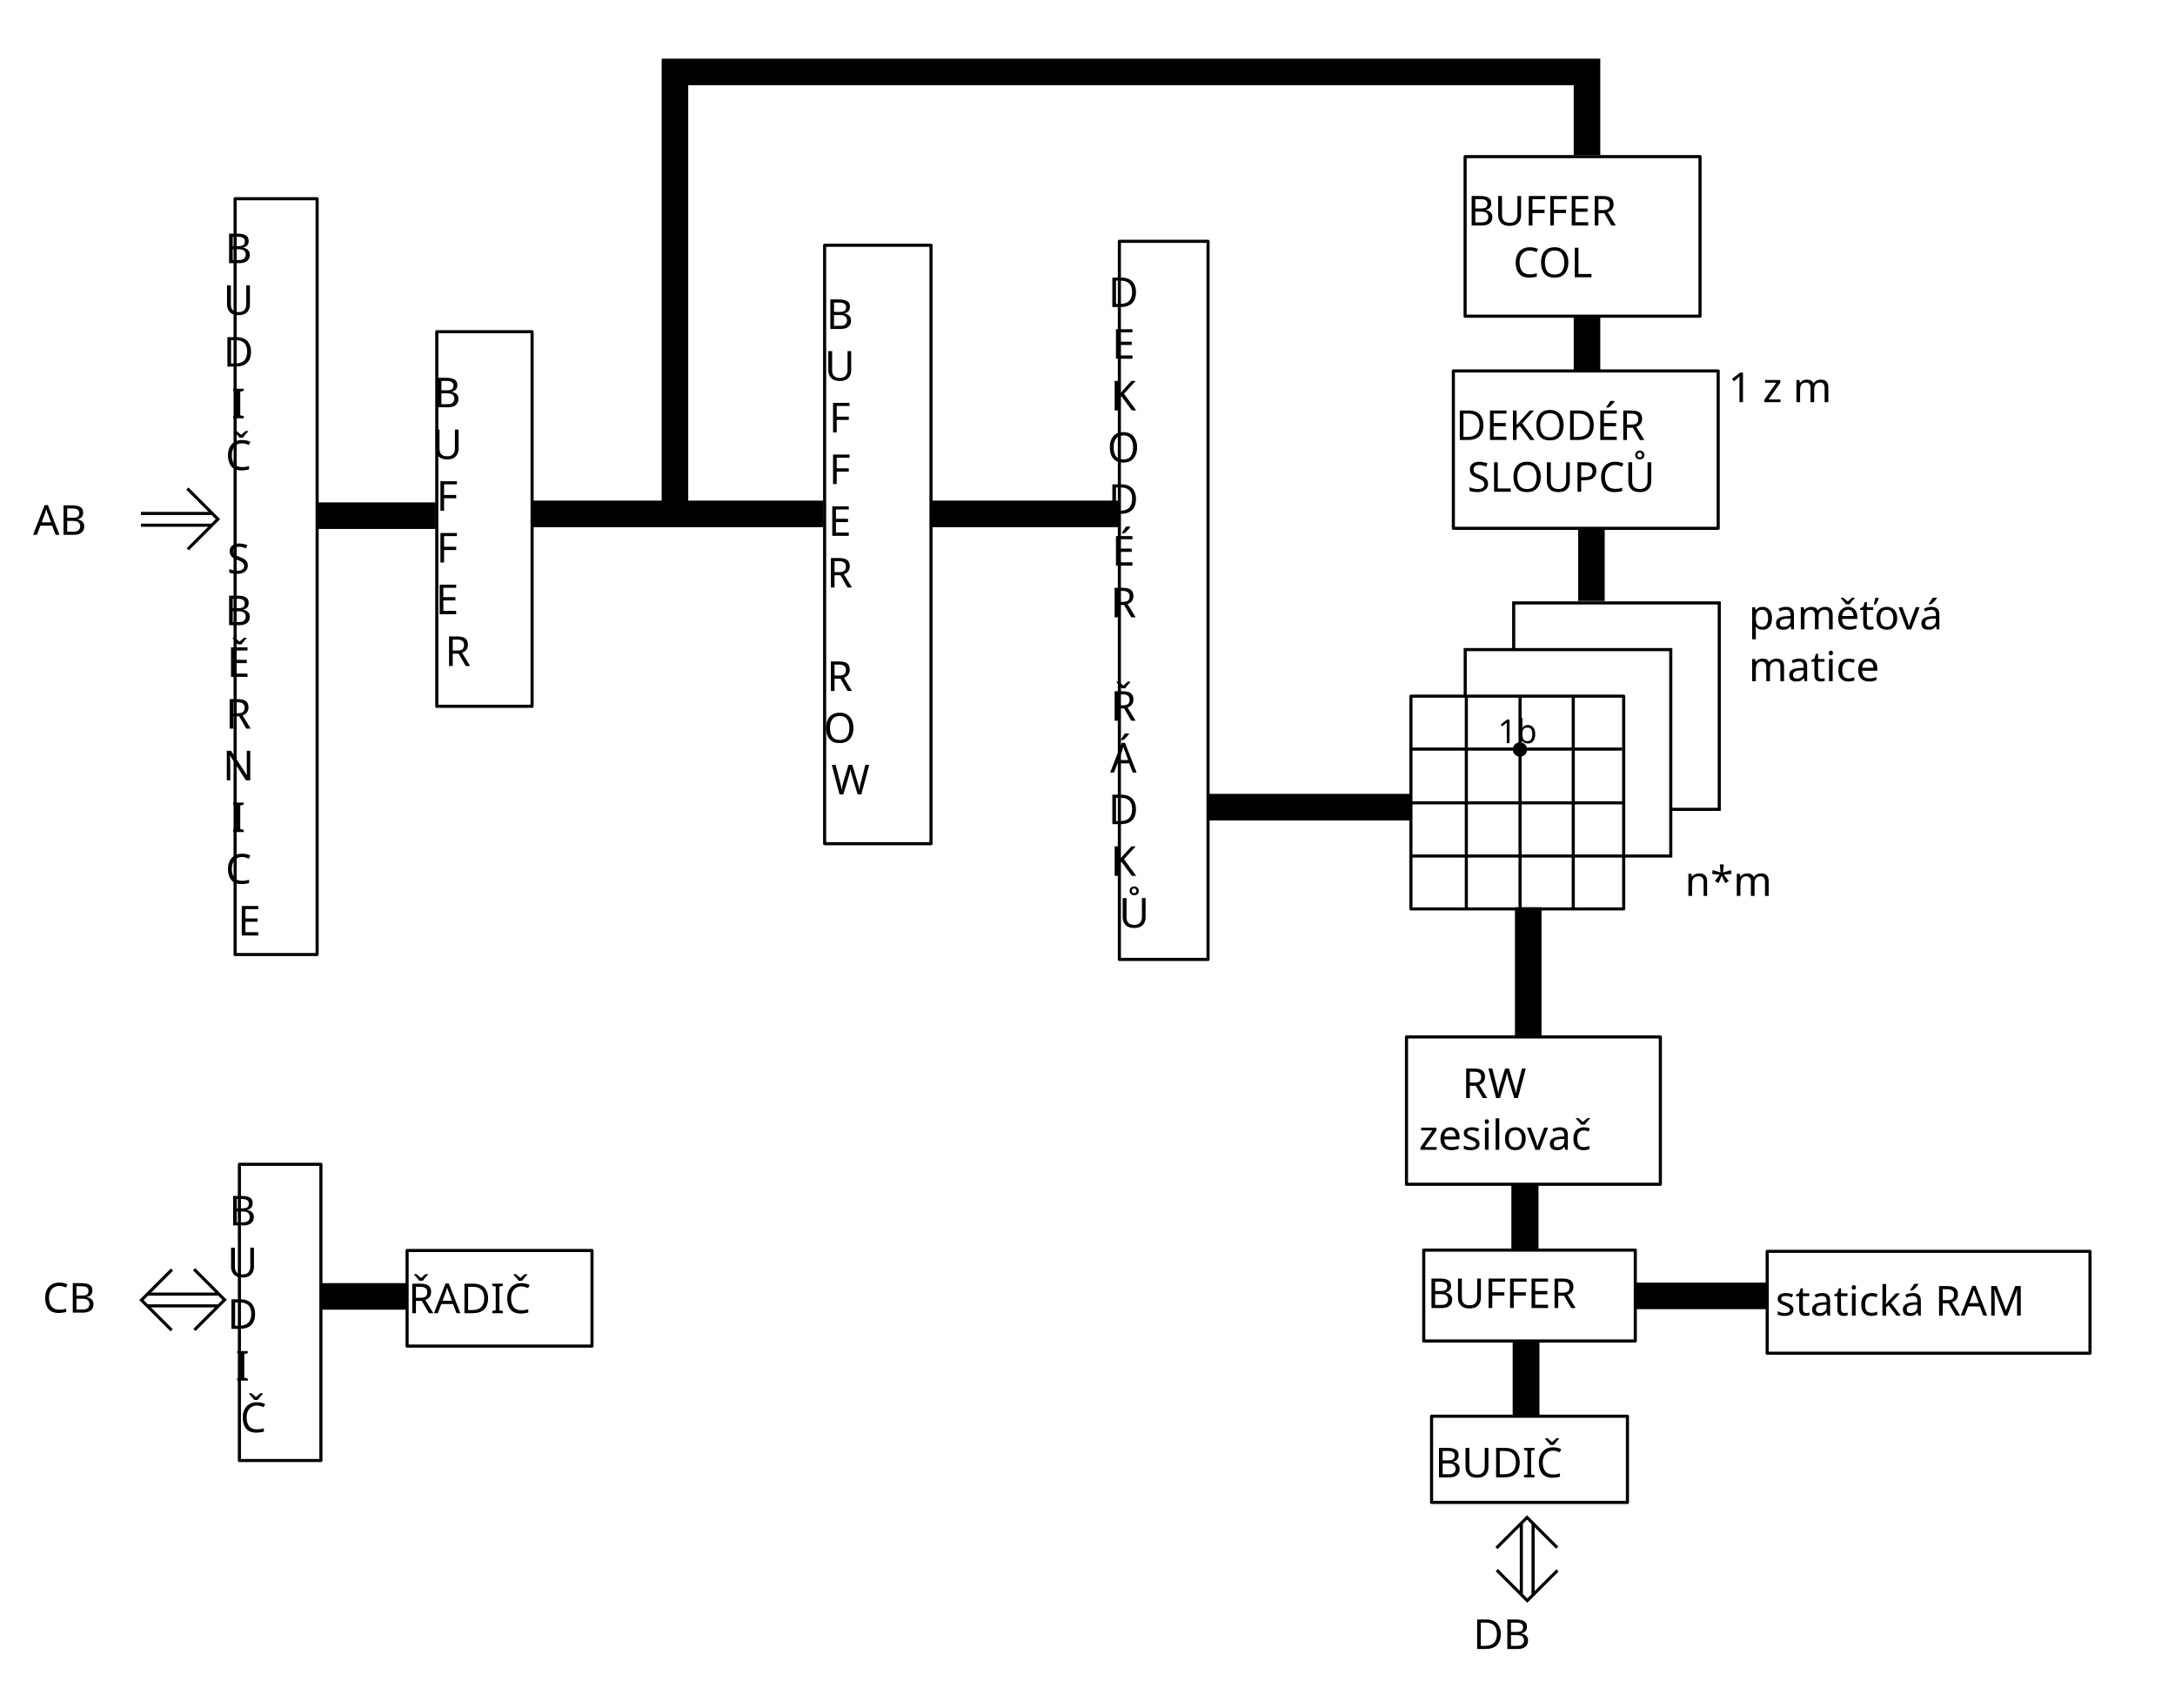
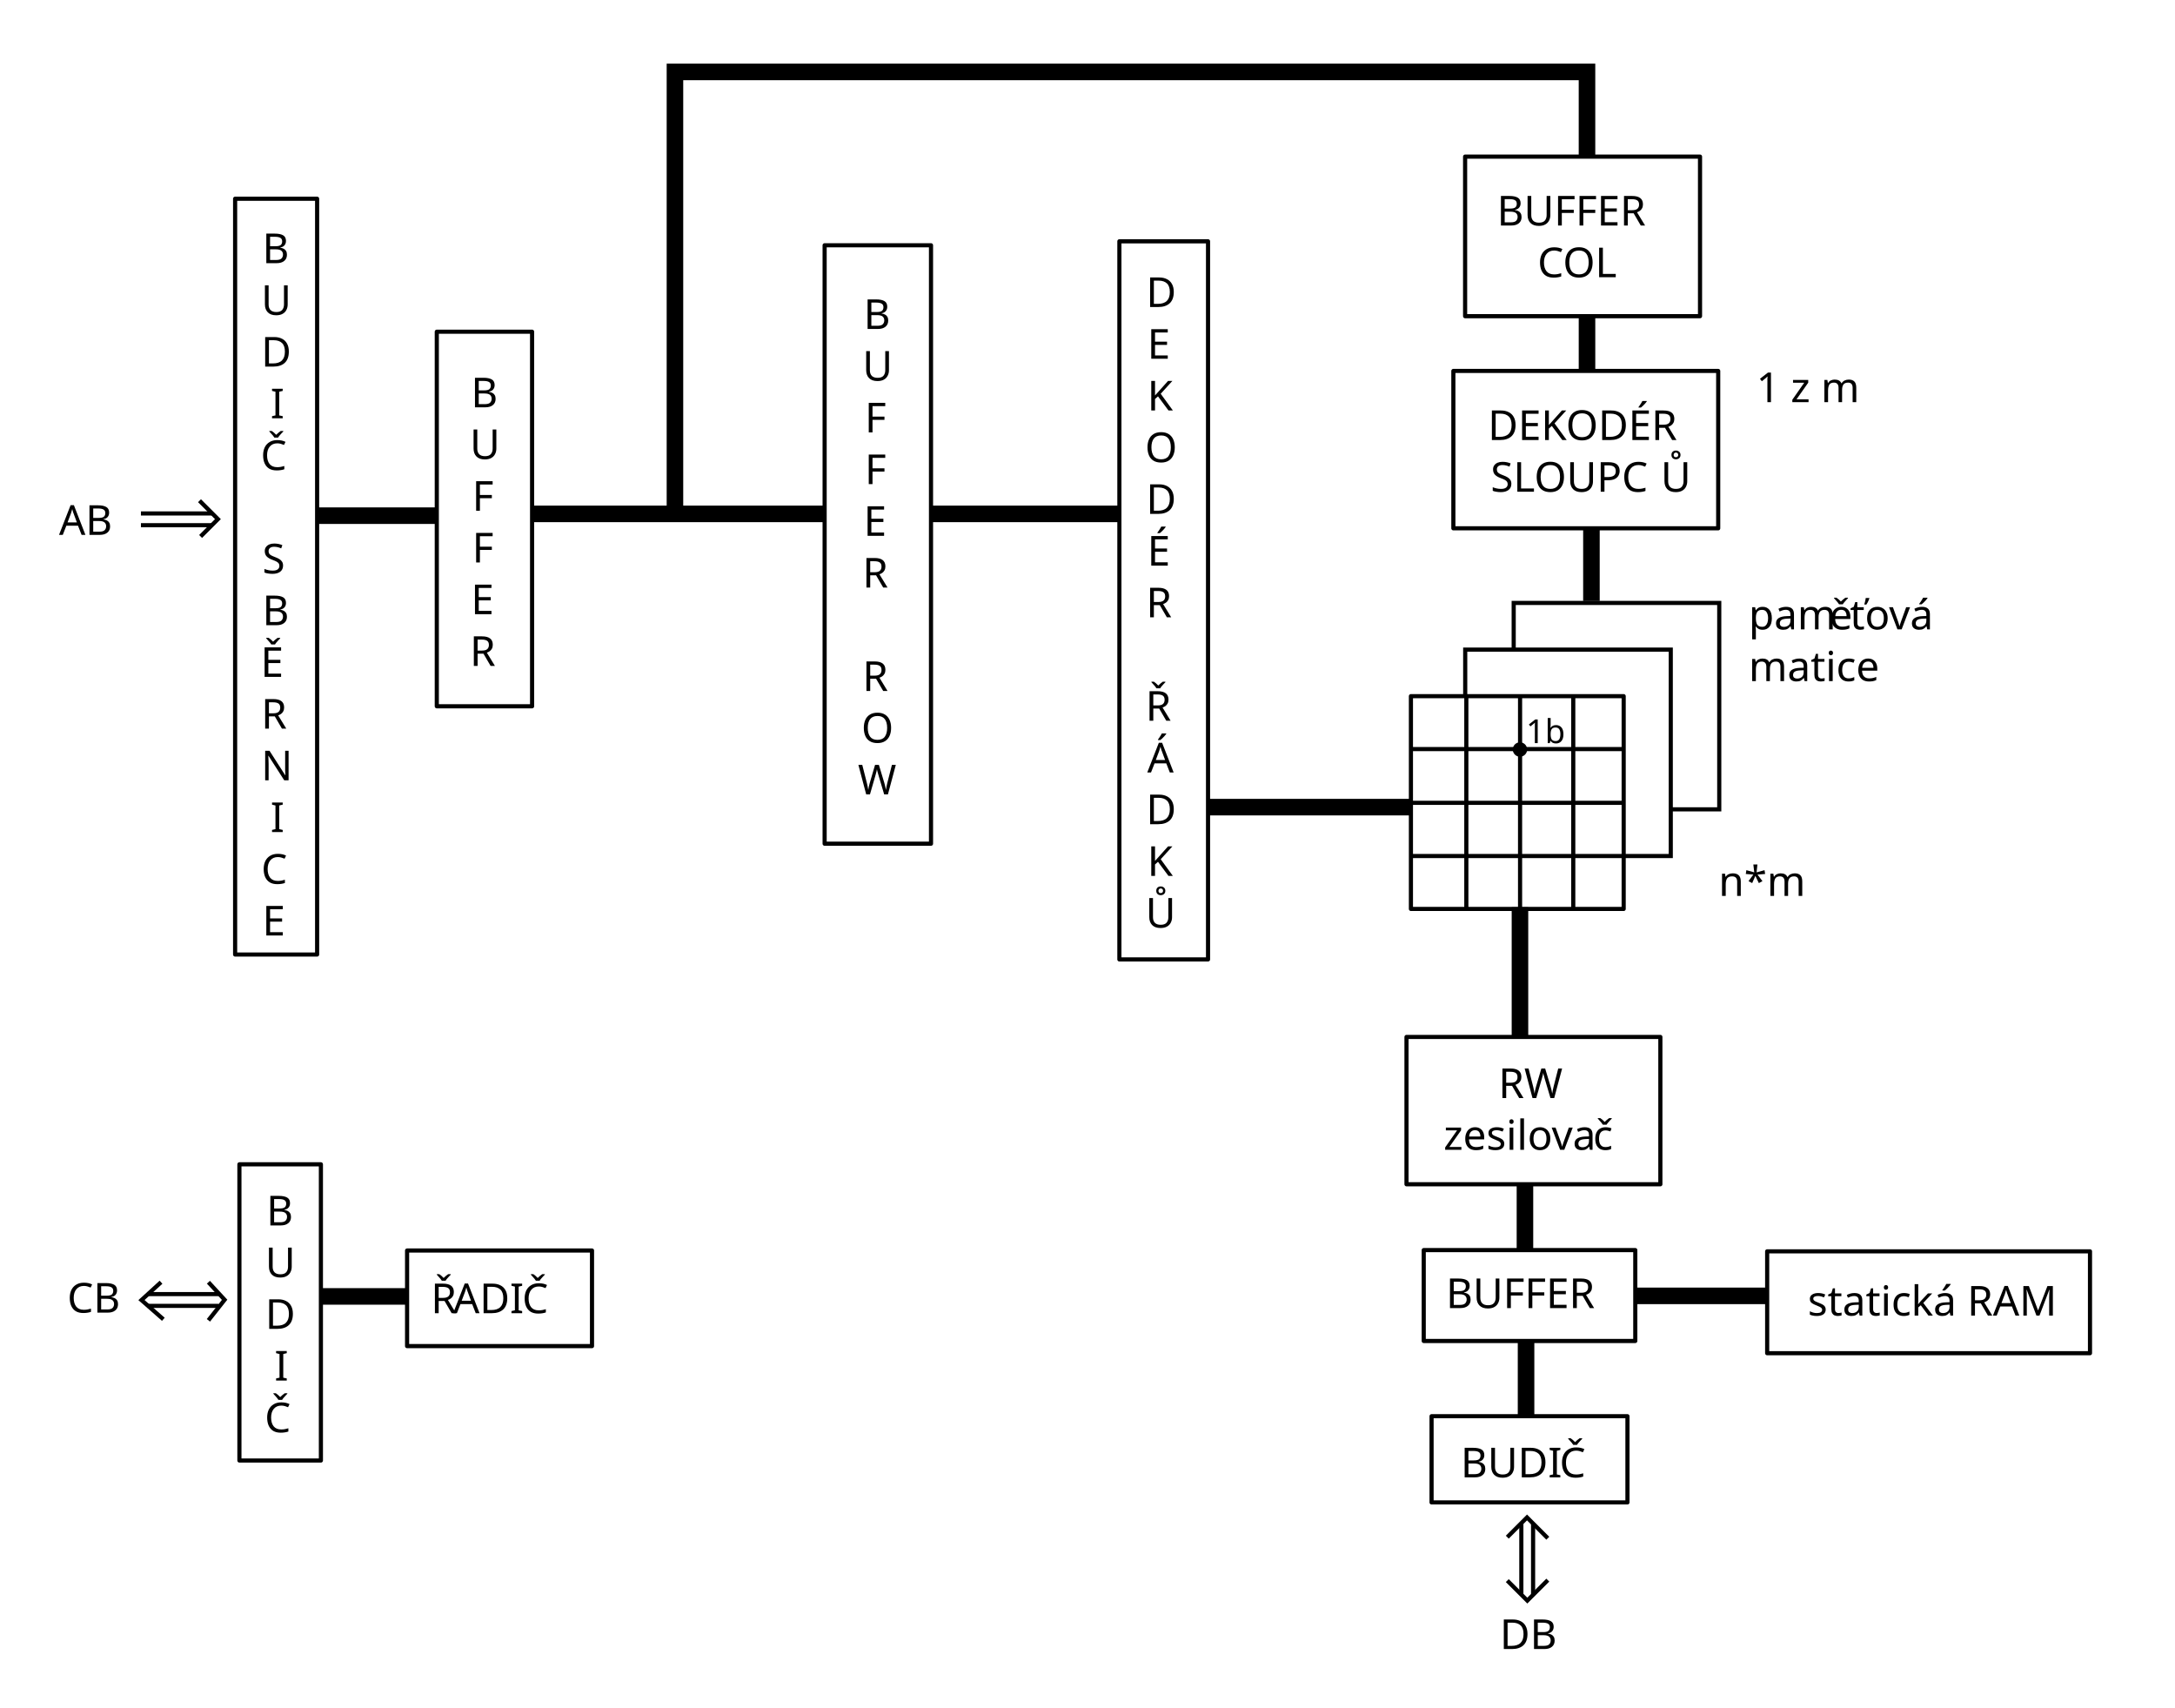
- <svg xmlns="http://www.w3.org/2000/svg" width="185.475mm" height="145.607mm" viewBox="0 0 185.475 145.607" version="1.1" id="svg5219">
-   <defs id="defs5213" />
+ <svg xmlns="http://www.w3.org/2000/svg" version="1.1" id="svg5219" x="0px" y="0px" width="525.756px" height="412.743px" viewBox="0 0 525.756 412.743" enable-background="new 0 0 525.756 412.743" xml:space="preserve">
  <g id="layer1" transform="translate(-5.65225,-4.889097)">
-     <text xml:space="preserve" style="font-style:normal;font-weight:normal;font-size:3.528px;line-height:1.25;font-family:sans-serif;letter-spacing:0px;word-spacing:0px;fill:#000000;fill-opacity:1;stroke:none;stroke-width:0.265" x="29.198" y="27.327" id="text5223">
-       <tspan id="tspan5221" x="29.198" y="27.327" style="text-align:center;text-anchor:middle;stroke-width:0.265">B</tspan>
-       <tspan x="29.198" y="31.737" style="text-align:center;text-anchor:middle;stroke-width:0.265" id="tspan5225">U</tspan>
-       <tspan x="29.198" y="36.147" style="text-align:center;text-anchor:middle;stroke-width:0.265" id="tspan5227">D</tspan>
-       <tspan x="29.198" y="40.557" style="text-align:center;text-anchor:middle;stroke-width:0.265" id="tspan5229">I</tspan>
-       <tspan x="29.198" y="44.966" style="text-align:center;text-anchor:middle;stroke-width:0.265" id="tspan5231">Č</tspan>
-       <tspan x="29.198" y="49.376" style="text-align:center;text-anchor:middle;stroke-width:0.265" id="tspan5233" />
-       <tspan x="29.198" y="53.786" style="text-align:center;text-anchor:middle;stroke-width:0.265" id="tspan5235">S</tspan>
-       <tspan x="29.198" y="58.195" style="text-align:center;text-anchor:middle;stroke-width:0.265" id="tspan5237">B</tspan>
-       <tspan x="29.198" y="62.605" style="text-align:center;text-anchor:middle;stroke-width:0.265" id="tspan5239">Ě</tspan>
-       <tspan x="29.198" y="67.015" style="text-align:center;text-anchor:middle;stroke-width:0.265" id="tspan5241">R</tspan>
-       <tspan x="29.198" y="71.425" style="text-align:center;text-anchor:middle;stroke-width:0.265" id="tspan5243">N</tspan>
-       <tspan x="29.198" y="75.834" style="text-align:center;text-anchor:middle;stroke-width:0.265" id="tspan5245">I</tspan>
-       <tspan x="29.198" y="80.244" style="text-align:center;text-anchor:middle;stroke-width:0.265" id="tspan5247">C</tspan>
-       <tspan x="29.198" y="84.654" style="text-align:center;text-anchor:middle;stroke-width:0.265" id="tspan5249">E</tspan>
+     <text transform="matrix(1 0 0 1 69.0607 68.4951)" font-family="'HelveticaCE-Regular'" font-size="10">B</text>
+     <text transform="matrix(1 0 0 1 68.7853 80.9951)" font-family="'HelveticaCE-Regular'" font-size="10">U</text>
+     <text transform="matrix(1 0 0 1 68.7853 93.4951)" font-family="'HelveticaCE-Regular'" font-size="10">D</text>
+     <text transform="matrix(1 0 0 1 71.006 105.9951)" font-family="'HelveticaCE-Regular'" font-size="10">I</text>
+     <text transform="matrix(1 0 0 1 68.6466 118.4951)" font-family="'MyriadPro-Regular'" font-size="10">Č</text>
+     <text transform="matrix(1 0 0 1 69.0607 143.4951)" font-family="'HelveticaCE-Regular'" font-size="10">S</text>
+     <text transform="matrix(1 0 0 1 69.0607 155.9951)" font-family="'HelveticaCE-Regular'" font-size="10">B</text>
+     <text transform="matrix(1 0 0 1 68.6466 168.4951)" font-family="'MyriadPro-Regular'" font-size="10">Ě</text>
+     <text transform="matrix(1 0 0 1 68.7853 180.9951)" font-family="'HelveticaCE-Regular'" font-size="10">R</text>
+     <text transform="matrix(1 0 0 1 68.7853 193.4951)" font-family="'HelveticaCE-Regular'" font-size="10">N</text>
+     <text transform="matrix(1 0 0 1 71.006 205.9951)" font-family="'HelveticaCE-Regular'" font-size="10">I</text>
+     <text transform="matrix(1 0 0 1 68.7853 218.4951)" font-family="'HelveticaCE-Regular'" font-size="10">C</text>
+     <text transform="matrix(1 0 0 1 69.0607 230.9951)" font-family="'HelveticaCE-Regular'" font-size="10">E</text>
+     <text transform="matrix(1 0 0 1 119.5002 103.3369)" font-family="'HelveticaCE-Regular'" font-size="10">B</text>
+     <text transform="matrix(1 0 0 1 119.2248 115.8369)" font-family="'HelveticaCE-Regular'" font-size="10">U</text>
+     <text transform="matrix(1 0 0 1 119.7814 128.3369)" font-family="'HelveticaCE-Regular'" font-size="10">F</text>
+     <text transform="matrix(1 0 0 1 119.7814 140.8369)" font-family="'HelveticaCE-Regular'" font-size="10">F</text>
+     <text transform="matrix(1 0 0 1 119.5002 153.3369)" font-family="'HelveticaCE-Regular'" font-size="10">E</text>
+     <text transform="matrix(1 0 0 1 119.2248 165.8369)" font-family="'HelveticaCE-Regular'" font-size="10">R</text>
+     <text transform="matrix(1 0 0 1 214.4064 84.3974)" font-family="'HelveticaCE-Regular'" font-size="10">B</text>
+     <text transform="matrix(1 0 0 1 214.1291 96.8974)" font-family="'HelveticaCE-Regular'" font-size="10">U</text>
+     <text transform="matrix(1 0 0 1 214.6857 109.3974)" font-family="'HelveticaCE-Regular'" font-size="10">F</text>
+     <text transform="matrix(1 0 0 1 214.6857 121.8974)" font-family="'HelveticaCE-Regular'" font-size="10">F</text>
+     <text transform="matrix(1 0 0 1 214.4064 134.3974)" font-family="'HelveticaCE-Regular'" font-size="10">E</text>
+     <text transform="matrix(1 0 0 1 214.1291 146.8974)" font-family="'HelveticaCE-Regular'" font-size="10">R</text>
+     <text transform="matrix(1 0 0 1 214.1291 171.8974)" font-family="'HelveticaCE-Regular'" font-size="10">R</text>
+     <text transform="matrix(1 0 0 1 213.8517 184.3974)" font-family="'HelveticaCE-Regular'" font-size="10">O</text>
+     <text transform="matrix(1 0 0 1 213.0216 196.8974)" font-family="'HelveticaCE-Regular'" font-size="10">W</text>
+     <text transform="matrix(1 0 0 1 282.6994 79.0947)" font-family="'HelveticaCE-Regular'" font-size="10">D</text>
+     <text transform="matrix(1 0 0 1 282.9767 91.5947)" font-family="'HelveticaCE-Regular'" font-size="10">E</text>
+     <text transform="matrix(1 0 0 1 282.9767 104.0947)" font-family="'HelveticaCE-Regular'" font-size="10">K</text>
+     <text transform="matrix(1 0 0 1 282.422 116.5947)" font-family="'HelveticaCE-Regular'" font-size="10">O</text>
+     <text transform="matrix(1 0 0 1 282.6994 129.0947)" font-family="'HelveticaCE-Regular'" font-size="10">D</text>
+     <text transform="matrix(1 0 0 1 282.9767 141.5947)" font-family="'HelveticaCE-Regular'" font-size="10">É</text>
+     <text transform="matrix(1 0 0 1 282.6994 154.0947)" font-family="'HelveticaCE-Regular'" font-size="10">R</text>
+     <text transform="matrix(1 0 0 1 282.5607 179.0947)" font-family="'MyriadPro-Regular'" font-size="10">Ř</text>
+     <text transform="matrix(1 0 0 1 282.9767 191.5947)" font-family="'HelveticaCE-Regular'" font-size="10">Á</text>
+     <text transform="matrix(1 0 0 1 282.6994 204.0947)" font-family="'HelveticaCE-Regular'" font-size="10">D</text>
+     <text transform="matrix(1 0 0 1 282.9767 216.5947)" font-family="'HelveticaCE-Regular'" font-size="10">K</text>
+     <text transform="matrix(1 0 0 1 282.5607 229.0947)" font-family="'MyriadPro-Regular'" font-size="10">Ů</text>
+     <text transform="matrix(1 0 0 1 367.5021 59.3954)" font-family="'HelveticaCE-Regular'" font-size="10">BUFFER</text>
+     <text transform="matrix(1 0 0 1 377.3068 71.8954)" font-family="'HelveticaCE-Regular'" font-size="10">COL</text>
+     <text transform="matrix(1 0 0 1 365.3146 111.2431)" font-family="'HelveticaCE-Regular'" font-size="10">DEKODÉR</text>
+     <text transform="matrix(1 0 0 1 365.9728 123.7431)" enable-background="new    ">
+       <tspan x="0" y="0" font-family="'HelveticaCE-Regular'" font-size="10">SLOUPC</tspan>
+       <tspan x="41.123" y="0" font-family="'MyriadPro-Regular'" font-size="10">Ů</tspan>
    </text>
-     <text xml:space="preserve" style="font-style:normal;font-weight:normal;font-size:3.528px;line-height:1.25;font-family:sans-serif;letter-spacing:0px;word-spacing:0px;fill:#000000;fill-opacity:1;stroke:none;stroke-width:0.265" x="46.992" y="39.619" id="text5253">
-       <tspan id="tspan5251" x="46.992" y="39.619" style="text-align:center;text-anchor:middle;stroke-width:0.265">B</tspan>
-       <tspan x="46.992" y="44.029" style="text-align:center;text-anchor:middle;stroke-width:0.265" id="tspan5255">U</tspan>
-       <tspan x="46.992" y="48.439" style="text-align:center;text-anchor:middle;stroke-width:0.265" id="tspan5257">F</tspan>
-       <tspan x="46.992" y="52.849" style="text-align:center;text-anchor:middle;stroke-width:0.265" id="tspan5261">F</tspan>
-       <tspan x="46.992" y="57.258" style="text-align:center;text-anchor:middle;stroke-width:0.265" id="tspan5265">E</tspan>
-       <tspan x="46.992" y="61.668" style="text-align:center;text-anchor:middle;stroke-width:0.265" id="tspan5267">R</tspan>
+     <text transform="matrix(1 0 0 1 367.8634 270.2919)" font-family="'HelveticaCE-Regular'" font-size="10">RW</text>
+     <text transform="matrix(1 0 0 1 354.5978 282.7919)" enable-background="new    ">
+       <tspan x="0" y="0" font-family="'HelveticaCE-Regular'" font-size="10">zesilova</tspan>
+       <tspan x="36.128" y="0" font-family="'MyriadPro-Regular'" font-size="10">č</tspan>
    </text>
-     <text xml:space="preserve" style="font-style:normal;font-weight:normal;font-size:3.528px;line-height:1.25;font-family:sans-serif;letter-spacing:0px;word-spacing:0px;fill:#000000;fill-opacity:1;stroke:none;stroke-width:0.265" x="80.472" y="32.938" id="text5271">
-       <tspan id="tspan5269" x="80.472" y="32.938" style="text-align:center;text-anchor:middle;stroke-width:0.265">B</tspan>
-       <tspan x="80.472" y="37.347" style="text-align:center;text-anchor:middle;stroke-width:0.265" id="tspan5273">U</tspan>
-       <tspan x="80.472" y="41.757" style="text-align:center;text-anchor:middle;stroke-width:0.265" id="tspan5275">F</tspan>
-       <tspan x="80.472" y="46.167" style="text-align:center;text-anchor:middle;stroke-width:0.265" id="tspan5277">F</tspan>
-       <tspan x="80.472" y="50.577" style="text-align:center;text-anchor:middle;stroke-width:0.265" id="tspan5279">E</tspan>
-       <tspan x="80.472" y="54.986" style="text-align:center;text-anchor:middle;stroke-width:0.265" id="tspan5281">R</tspan>
-       <tspan x="80.472" y="59.396" style="text-align:center;text-anchor:middle;stroke-width:0.265" id="tspan5283" />
-       <tspan x="80.472" y="63.806" style="text-align:center;text-anchor:middle;stroke-width:0.265" id="tspan5285">R</tspan>
-       <tspan x="80.472" y="68.215" style="text-align:center;text-anchor:middle;stroke-width:0.265" id="tspan5287">O</tspan>
-       <tspan x="80.472" y="72.625" style="text-align:center;text-anchor:middle;stroke-width:0.265" id="tspan5289">W</tspan>
+     <text transform="matrix(1 0 0 1 355.1857 321.0517)" font-family="'HelveticaCE-Regular'" font-size="10">BUFFER</text>
+     <text transform="matrix(1 0 0 1 358.7326 361.9619)" enable-background="new    ">
+       <tspan x="0" y="0" font-family="'HelveticaCE-Regular'" font-size="10">BUDI</tspan>
+       <tspan x="23.892" y="0" font-family="'MyriadPro-Regular'" font-size="10">Č</tspan>
    </text>
-     <text xml:space="preserve" style="font-style:normal;font-weight:normal;font-size:3.528px;line-height:1.25;font-family:sans-serif;letter-spacing:0px;word-spacing:0px;fill:#000000;fill-opacity:1;stroke:none;stroke-width:0.265" x="104.662" y="31.067" id="text5293">
-       <tspan x="104.662" y="31.067" style="text-align:center;text-anchor:middle;stroke-width:0.265" id="tspan5297">D</tspan>
-       <tspan x="104.662" y="35.477" style="text-align:center;text-anchor:middle;stroke-width:0.265" id="tspan5316">E</tspan>
-       <tspan x="104.662" y="39.886" style="text-align:center;text-anchor:middle;stroke-width:0.265" id="tspan5318">K</tspan>
-       <tspan x="104.662" y="44.296" style="text-align:center;text-anchor:middle;stroke-width:0.265" id="tspan5320">O</tspan>
-       <tspan x="104.662" y="48.706" style="text-align:center;text-anchor:middle;stroke-width:0.265" id="tspan5322">D</tspan>
-       <tspan x="104.662" y="53.115" style="text-align:center;text-anchor:middle;stroke-width:0.265" id="tspan5324">É</tspan>
-       <tspan x="104.662" y="57.525" style="text-align:center;text-anchor:middle;stroke-width:0.265" id="tspan5326">R</tspan>
-       <tspan x="104.662" y="61.935" style="text-align:center;text-anchor:middle;stroke-width:0.265" id="tspan5299" />
-       <tspan x="104.662" y="66.345" style="text-align:center;text-anchor:middle;stroke-width:0.265" id="tspan5301">Ř</tspan>
-       <tspan x="104.662" y="70.754" style="text-align:center;text-anchor:middle;stroke-width:0.265" id="tspan5303">Á</tspan>
-       <tspan x="104.662" y="75.164" style="text-align:center;text-anchor:middle;stroke-width:0.265" id="tspan5305">D</tspan>
-       <tspan x="104.662" y="79.574" style="text-align:center;text-anchor:middle;stroke-width:0.265" id="tspan5307">K</tspan>
-       <tspan x="104.662" y="83.983" style="text-align:center;text-anchor:middle;stroke-width:0.265" id="tspan5309">Ů</tspan>
+     <text transform="matrix(1 0 0 1 442.6291 322.8681)" font-family="'HelveticaCE-Regular'" font-size="10">statická RAM</text>
+     <text transform="matrix(1 0 0 1 19.922 134.163)" font-family="'HelveticaCE-Regular'" font-size="10">AB</text>
+     <text transform="matrix(1 0 0 1 21.9084 322.1513)" font-family="'HelveticaCE-Regular'" font-size="10">CB</text>
+     <text transform="matrix(1 0 0 1 70.0392 301.0751)" font-family="'HelveticaCE-Regular'" font-size="10">B</text>
+     <text transform="matrix(1 0 0 1 69.7619 313.5751)" font-family="'HelveticaCE-Regular'" font-size="10">U</text>
+     <text transform="matrix(1 0 0 1 69.7619 326.0751)" font-family="'HelveticaCE-Regular'" font-size="10">D</text>
+     <text transform="matrix(1 0 0 1 71.9845 338.5751)" font-family="'HelveticaCE-Regular'" font-size="10">I</text>
+     <text transform="matrix(1 0 0 1 69.6232 351.0751)" font-family="'MyriadPro-Regular'" font-size="10">Č</text>
+     <text transform="matrix(1 0 0 1 109.8146 322.288)" enable-background="new    ">
+       <tspan x="0" y="0" font-family="'MyriadPro-Regular'" font-size="10">Ř</tspan>
+       <tspan x="5.38" y="0" font-family="'HelveticaCE-Regular'" font-size="10">ADI</tspan>
+       <tspan x="22.05" y="0" font-family="'MyriadPro-Regular'" font-size="10">Č</tspan>
    </text>
-     <text xml:space="preserve" style="font-style:normal;font-weight:normal;font-size:3.528px;line-height:1.25;font-family:sans-serif;letter-spacing:0px;word-spacing:0px;fill:#000000;fill-opacity:1;stroke:none;stroke-width:0.265" x="140.36" y="24.118" id="text5330">
-       <tspan id="tspan5328" x="140.36" y="24.118" style="text-align:center;text-anchor:middle;stroke-width:0.265">BUFFER</tspan>
-       <tspan x="140.36" y="28.528" style="text-align:center;text-anchor:middle;stroke-width:0.265" id="tspan5332">COL</tspan>
-     </text>
-     <text xml:space="preserve" style="font-style:normal;font-weight:normal;font-size:3.528px;line-height:1.25;font-family:sans-serif;text-align:center;letter-spacing:0px;word-spacing:0px;text-anchor:middle;fill:#000000;fill-opacity:1;stroke:none;stroke-width:0.265" x="141.072" y="42.408" id="text5336">
-       <tspan id="tspan5334" x="141.072" y="42.408" style="stroke-width:0.265">DEKODÉR</tspan>
-       <tspan x="141.072" y="46.818" style="stroke-width:0.265" id="tspan5338">SLOUPCŮ</tspan>
-     </text>
-     <text xml:space="preserve" style="font-style:normal;font-weight:normal;font-size:3.528px;line-height:1.25;font-family:sans-serif;text-align:center;letter-spacing:0px;word-spacing:0px;text-anchor:middle;fill:#000000;fill-opacity:1;stroke:none;stroke-width:0.265" x="136.283" y="98.517" id="text5342">
-       <tspan id="tspan5340" x="136.283" y="98.517" style="stroke-width:0.265">RW</tspan>
-       <tspan x="136.283" y="102.927" style="stroke-width:0.265" id="tspan5344">zesilovač</tspan>
-     </text>
-     <text xml:space="preserve" style="font-style:normal;font-weight:normal;font-size:3.528px;line-height:1.25;font-family:sans-serif;text-align:center;letter-spacing:0px;word-spacing:0px;text-anchor:middle;fill:#000000;fill-opacity:1;stroke:none;stroke-width:0.265" x="136.016" y="116.424" id="text5348">
-       <tspan id="tspan5346" x="136.016" y="116.424" style="stroke-width:0.265">BUFFER</tspan>
-     </text>
-     <text xml:space="preserve" style="font-style:normal;font-weight:normal;font-size:3.528px;line-height:1.25;font-family:sans-serif;text-align:center;letter-spacing:0px;word-spacing:0px;text-anchor:middle;fill:#000000;fill-opacity:1;stroke:none;stroke-width:0.265" x="135.748" y="130.857" id="text5352">
-       <tspan id="tspan5350" x="135.748" y="130.857" style="stroke-width:0.265">BUDIČ</tspan>
-     </text>
-     <text xml:space="preserve" style="font-style:normal;font-weight:normal;font-size:3.528px;line-height:1.25;font-family:sans-serif;text-align:center;letter-spacing:0px;word-spacing:0px;text-anchor:middle;fill:#000000;fill-opacity:1;stroke:none;stroke-width:0.265" x="169.98" y="117.065" id="text5356">
-       <tspan id="tspan5354" x="169.98" y="117.065" style="stroke-width:0.265">statická RAM</tspan>
-     </text>
-     <text xml:space="preserve" style="font-style:normal;font-weight:normal;font-size:3.528px;line-height:1.25;font-family:sans-serif;text-align:center;letter-spacing:0px;word-spacing:0px;text-anchor:middle;fill:#000000;fill-opacity:1;stroke:none;stroke-width:0.265" x="13.04" y="50.494" id="text5360">
-       <tspan id="tspan5358" x="13.04" y="50.494" style="stroke-width:0.265">AB</tspan>
-     </text>
-     <text xml:space="preserve" style="font-style:normal;font-weight:normal;font-size:3.528px;line-height:1.25;font-family:sans-serif;text-align:center;letter-spacing:0px;word-spacing:0px;text-anchor:middle;fill:#000000;fill-opacity:1;stroke:none;stroke-width:0.265" x="13.837" y="116.812" id="text5364">
-       <tspan id="tspan5362" x="13.837" y="116.812" style="stroke-width:0.265">CB</tspan>
-     </text>
-     <text xml:space="preserve" style="font-style:normal;font-weight:normal;font-size:3.528px;line-height:1.25;font-family:sans-serif;text-align:center;letter-spacing:0px;word-spacing:0px;text-anchor:middle;fill:#000000;fill-opacity:1;stroke:none;stroke-width:0.265" x="29.543" y="109.377" id="text5368">
-       <tspan id="tspan5366" x="29.543" y="109.377" style="stroke-width:0.265">B</tspan>
-       <tspan x="29.543" y="113.786" style="stroke-width:0.265" id="tspan5370">U</tspan>
-       <tspan x="29.543" y="118.196" style="stroke-width:0.265" id="tspan5372">D</tspan>
-       <tspan x="29.543" y="122.606" style="stroke-width:0.265" id="tspan5374">I</tspan>
-       <tspan x="29.543" y="127.016" style="stroke-width:0.265" id="tspan5376">Č</tspan>
-     </text>
-     <text xml:space="preserve" style="font-style:normal;font-weight:normal;font-size:3.528px;line-height:1.25;font-family:sans-serif;text-align:center;letter-spacing:0px;word-spacing:0px;text-anchor:middle;fill:#000000;fill-opacity:1;stroke:none;stroke-width:0.265" x="47.984" y="116.86" id="text5380">
-       <tspan id="tspan5378" x="47.984" y="116.86" style="stroke-width:0.265">ŘADIČ</tspan>
-     </text>
-     <text xml:space="preserve" style="font-style:normal;font-weight:normal;font-size:3.528px;line-height:1.25;font-family:sans-serif;text-align:center;letter-spacing:0px;word-spacing:0px;text-anchor:middle;fill:#000000;fill-opacity:1;stroke:none;stroke-width:0.265" x="136.001" y="145.496" id="text5384">
-       <tspan id="tspan5382" x="136.001" y="145.496" style="stroke-width:0.265">DB</tspan>
-     </text>
-     <rect style="fill:none;fill-opacity:1;stroke:#000000;stroke-width:0.265;stroke-linejoin:round;stroke-miterlimit:4;stroke-dasharray:none;stroke-dashoffset:0;stroke-opacity:1" id="rect5386" width="6.993" height="64.445" x="25.702" y="21.833" />
-     <rect style="fill:none;fill-opacity:1;stroke:#000000;stroke-width:0.265;stroke-linejoin:round;stroke-miterlimit:4;stroke-dasharray:none;stroke-dashoffset:0;stroke-opacity:1" id="rect5388" width="8.126" height="31.939" x="42.9" y="33.173" />
-     <rect style="fill:none;fill-opacity:1;stroke:#000000;stroke-width:0.265;stroke-linejoin:round;stroke-miterlimit:4;stroke-dasharray:none;stroke-dashoffset:0;stroke-opacity:1" id="rect5392" width="9.071" height="51.027" x="75.973" y="25.802" />
-     <rect style="fill:none;fill-opacity:1;stroke:#000000;stroke-width:0.265;stroke-linejoin:round;stroke-miterlimit:4;stroke-dasharray:none;stroke-dashoffset:0;stroke-opacity:1" id="rect5396" width="7.56" height="61.232" x="101.109" y="25.464" />
-     <rect style="fill:none;fill-opacity:1;stroke:#000000;stroke-width:0.265;stroke-linejoin:round;stroke-miterlimit:4;stroke-dasharray:none;stroke-dashoffset:0;stroke-opacity:1" id="rect5398" width="20.033" height="13.607" x="130.591" y="18.243" />
-     <rect style="fill:none;fill-opacity:1;stroke:#000000;stroke-width:0.265;stroke-linejoin:round;stroke-miterlimit:4;stroke-dasharray:none;stroke-dashoffset:0;stroke-opacity:1" id="rect5402" width="22.584" height="13.418" x="129.589" y="36.518" />
-     <rect style="fill:none;fill-opacity:1;stroke:#000000;stroke-width:0.265;stroke-linejoin:round;stroke-miterlimit:4;stroke-dasharray:none;stroke-dashoffset:0;stroke-opacity:1" id="rect5410" width="21.649" height="12.562" x="125.592" y="93.305" />
-     <rect style="fill:none;fill-opacity:1;stroke:#000000;stroke-width:0.265;stroke-linejoin:round;stroke-miterlimit:4;stroke-dasharray:none;stroke-dashoffset:0;stroke-opacity:1" id="rect5412" width="18.041" height="7.751" x="127.062" y="111.48" />
-     <rect style="fill:none;fill-opacity:1;stroke:#000000;stroke-width:0.265;stroke-linejoin:round;stroke-miterlimit:4;stroke-dasharray:none;stroke-dashoffset:0;stroke-opacity:1" id="rect5414" width="16.704" height="7.35" x="127.73" y="125.645" />
-     <rect style="fill:none;fill-opacity:1;stroke:#000000;stroke-width:0.265;stroke-linejoin:round;stroke-miterlimit:4;stroke-dasharray:none;stroke-dashoffset:0;stroke-opacity:1" id="rect5416" width="27.529" height="8.686" x="156.35" y="111.586" />
-     <rect style="fill:none;fill-opacity:1;stroke:#000000;stroke-width:0.265;stroke-linejoin:round;stroke-miterlimit:4;stroke-dasharray:none;stroke-dashoffset:0;stroke-opacity:1" id="rect5418" width="6.949" height="25.257" x="26.068" y="104.165" />
-     <rect style="fill:none;fill-opacity:1;stroke:#000000;stroke-width:0.265;stroke-linejoin:round;stroke-miterlimit:4;stroke-dasharray:none;stroke-dashoffset:0;stroke-opacity:1" id="rect5420" width="15.769" height="8.152" x="40.367" y="111.515" />
-     <path style="fill:none;stroke:#000000;stroke-width:2.265;stroke-linecap:butt;stroke-linejoin:miter;stroke-miterlimit:4;stroke-dasharray:none;stroke-opacity:1" d="M 32.789,48.859 H 42.806" id="path5422" />
-     <path style="fill:none;stroke:#000000;stroke-width:2.265;stroke-linecap:butt;stroke-linejoin:miter;stroke-miterlimit:4;stroke-dasharray:none;stroke-opacity:1" d="M 51.048,48.707 H 75.838" id="path5424" />
-     <path style="fill:none;stroke:#000000;stroke-width:2.265;stroke-linecap:butt;stroke-linejoin:miter;stroke-miterlimit:4;stroke-dasharray:none;stroke-opacity:1" d="M 85.059,48.707 H 101.028" id="path5426" />
-     <path style="fill:none;stroke:#000000;stroke-width:2.265;stroke-linecap:butt;stroke-linejoin:miter;stroke-miterlimit:4;stroke-dasharray:none;stroke-opacity:1" d="M 63.209,47.771 V 11.022 h 77.775 v 7.083" id="path5428" />
-     <path style="fill:none;stroke:#000000;stroke-width:2.265;stroke-linecap:butt;stroke-linejoin:miter;stroke-miterlimit:4;stroke-dasharray:none;stroke-opacity:1" d="M 140.985,31.85 V 36.48" id="path5430" />
-     <path style="fill:none;stroke:#000000;stroke-width:2.265;stroke-linecap:butt;stroke-linejoin:miter;stroke-miterlimit:4;stroke-dasharray:none;stroke-opacity:1" d="m 145.2,115.383 h 11.15" id="path5432" />
-     <path style="fill:none;stroke:#000000;stroke-width:2.314;stroke-linecap:butt;stroke-linejoin:miter;stroke-miterlimit:4;stroke-dasharray:none;stroke-opacity:1" d="m 135.693,105.839 v 5.62" id="path5434" />
-     <path style="fill:none;stroke:#000000;stroke-width:2.283;stroke-linecap:butt;stroke-linejoin:miter;stroke-miterlimit:4;stroke-dasharray:none;stroke-opacity:1" d="m 135.788,119.162 v 6.431" id="path5436" />
+     <text transform="matrix(1 0 0 1 368.1974 403.4599)" font-family="'HelveticaCE-Regular'" font-size="10">DB</text>
+     <rect id="rect5386" x="62.487" y="52.92" fill="none" stroke="#000000" stroke-linejoin="round" width="19.821" height="182.679" />
+     <rect id="rect5388" x="111.237" y="85.063" fill="none" stroke="#000000" stroke-linejoin="round" width="23.035" height="90.536" />
+     <rect id="rect5392" x="204.987" y="64.17" fill="none" stroke="#000000" stroke-linejoin="round" width="25.714" height="144.643" />
+     <rect id="rect5396" x="276.237" y="63.213" fill="none" stroke="#000000" stroke-linejoin="round" width="21.429" height="173.571" />
+     <rect id="rect5398" x="359.809" y="42.742" fill="none" stroke="#000000" stroke-linejoin="round" width="56.785" height="38.571" />
+     <rect id="rect5402" x="356.969" y="94.545" fill="none" stroke="#000000" stroke-linejoin="round" width="64.019" height="38.036" />
+     <rect id="rect5410" x="345.639" y="255.518" fill="none" stroke="#000000" stroke-linejoin="round" width="61.367" height="35.608" />
+     <rect id="rect5412" x="349.806" y="307.035" fill="none" stroke="#000000" stroke-linejoin="round" width="51.139" height="21.971" />
+     <rect id="rect5414" x="351.7" y="347.188" fill="none" stroke="#000000" stroke-linejoin="round" width="47.351" height="20.834" />
+     <rect id="rect5416" x="432.825" y="307.336" fill="none" stroke="#000000" stroke-linejoin="round" width="78.034" height="24.622" />
+     <rect id="rect5418" x="63.525" y="286.302" fill="none" stroke="#000000" stroke-linejoin="round" width="19.698" height="71.594" />
+     <rect id="rect5420" x="104.057" y="307.136" fill="none" stroke="#000000" stroke-linejoin="round" width="44.699" height="23.107" />
+     <path id="path5422" fill="none" stroke="#000000" stroke-width="4" d="M82.576,129.527h28.394" />
+     <path id="path5424" fill="none" stroke="#000000" stroke-width="4" d="M134.334,129.096h70.27" />
+     <path id="path5426" fill="none" stroke="#000000" stroke-width="4" d="M230.741,129.096h45.267" />
+     <path id="path5428" fill="none" stroke="#000000" stroke-width="4" d="M168.806,128.337V22.272   h220.466v20.077" />
+     <path id="path5430" fill="none" stroke="#000000" stroke-width="4" d="M389.273,81.313v13.125" />
+     <path id="path5432" fill="none" stroke="#000000" stroke-width="4" d="M401.219,318.099h31.607" />
+     <path id="path5434" fill="none" stroke="#000000" stroke-width="4" d="M374.273,291.045v15.931" />
+     <path id="path5436" fill="none" stroke="#000000" stroke-width="4" d="M374.54,328.813v18.23" />
    <g id="g5599" transform="translate(-5.282136,5.562283)">
-       <rect y="58.686" x="131.252" height="18.143" width="18.143" id="rect5438" style="fill:none;fill-opacity:1;stroke:#000000;stroke-width:0.265;stroke-linejoin:round;stroke-miterlimit:4;stroke-dasharray:none;stroke-dashoffset:0;stroke-opacity:1" />
-       <path id="path5440" d="M 135.977,58.78 V 76.782" style="fill:none;stroke:#000000;stroke-width:0.265px;stroke-linecap:butt;stroke-linejoin:miter;stroke-opacity:1" />
-       <path id="path5442" d="M 145.096,58.733 V 76.734" style="fill:none;stroke:#000000;stroke-width:0.265px;stroke-linecap:butt;stroke-linejoin:miter;stroke-opacity:1" />
-       <path id="path5444" d="M 140.56,58.639 V 76.734" style="fill:none;stroke:#000000;stroke-width:0.265px;stroke-linecap:butt;stroke-linejoin:miter;stroke-opacity:1" />
-       <path id="path5440-7" d="M 149.253,63.198 H 131.252" style="fill:none;stroke:#000000;stroke-width:0.265px;stroke-linecap:butt;stroke-linejoin:miter;stroke-opacity:1" />
-       <path id="path5442-5" d="M 149.301,72.317 H 131.299" style="fill:none;stroke:#000000;stroke-width:0.265px;stroke-linecap:butt;stroke-linejoin:miter;stroke-opacity:1" />
-       <path id="path5444-6" d="M 149.395,67.781 H 131.299" style="fill:none;stroke:#000000;stroke-width:0.265px;stroke-linecap:butt;stroke-linejoin:miter;stroke-opacity:1" />
+       <rect id="rect5438" x="351.992" y="167.589" fill="none" stroke="#000000" stroke-linejoin="round" width="51.429" height="51.429" />
+       <path id="path5440" fill="none" stroke="#000000" d="M365.386,167.857v51.027" />
+       <path id="path5442" fill="none" stroke="#000000" d="M391.233,167.723v51.026" />
+       <path id="path5444" fill="none" stroke="#000000" d="M378.376,167.455v51.294" />
+       <path id="path5440-7" fill="none" stroke="#000000" d="M403.02,180.379h-51.027" />
+       <path id="path5442-5" fill="none" stroke="#000000" d="M403.153,206.228h-51.026" />
+       <path id="path5444-6" fill="none" stroke="#000000" d="M403.421,193.37h-51.295" />
    </g>
    <g id="g5604" transform="translate(-5.282136,5.562283)">
-       <path id="path5601" d="m 149.301,72.317 h 4.11 V 54.717 h -17.529 v 3.969" style="fill:none;stroke:#000000;stroke-width:0.265px;stroke-linecap:butt;stroke-linejoin:miter;stroke-opacity:1" />
+       <path id="path5601" fill="none" stroke="#000000" d="M403.153,206.228h11.651v-49.889h-49.688    v11.25" />
    </g>
-     <g transform="translate(-1.148018,1.581742)" id="g5604-8">
-       <path id="path5601-3" d="m 149.301,72.317 h 4.11 V 54.717 h -17.529 v 3.969" style="fill:none;stroke:#000000;stroke-width:0.265px;stroke-linecap:butt;stroke-linejoin:miter;stroke-opacity:1" />
+     <g id="g5604-8" transform="translate(-1.148018,1.581742)">
+       <path id="path5601-3" fill="none" stroke="#000000" d="M410.738,198.925h11.651v-49.888h-49.688    v11.25" />
    </g>
-     <path style="fill:none;stroke:#000000;stroke-width:2.265;stroke-linecap:butt;stroke-linejoin:miter;stroke-miterlimit:4;stroke-dasharray:none;stroke-opacity:1" d="m 141.363,49.898 v 6.237" id="path5624" />
-     <path style="fill:none;stroke:#000000;stroke-width:2.265;stroke-linecap:butt;stroke-linejoin:miter;stroke-miterlimit:4;stroke-dasharray:none;stroke-opacity:1" d="m 108.668,73.711 h 17.198" id="path5626" />
-     <path style="fill:none;stroke:#000000;stroke-width:2.265;stroke-linecap:butt;stroke-linejoin:miter;stroke-miterlimit:4;stroke-dasharray:none;stroke-opacity:1" d="M 135.973,93.207 V 82.249" id="path5628" />
-     <circle style="fill:#000000;fill-opacity:1;stroke:none;stroke-width:2.265;stroke-linejoin:round;stroke-miterlimit:4;stroke-dasharray:none;stroke-dashoffset:0;stroke-opacity:1" id="path5632" cx="135.268" cy="68.797" r="0.614" />
-     <text xml:space="preserve" style="font-style:normal;font-weight:normal;font-size:3.528px;line-height:1.25;font-family:sans-serif;text-align:center;letter-spacing:0px;word-spacing:0px;text-anchor:middle;fill:#000000;fill-opacity:1;stroke:none;stroke-width:0.265" x="137.347" y="68.254" id="text5636">
-       <tspan id="tspan5634" x="137.347" y="68.254" style="font-size:2.822px;stroke-width:0.265">1b</tspan>
-     </text>
+     <path id="path5624" fill="none" stroke="#000000" stroke-width="4" d="M390.344,132.474v17.679" />
+     <path id="path5626" fill="none" stroke="#000000" stroke-width="4" d="M297.666,199.974h48.749" />
+     <path id="path5628" fill="none" stroke="#000000" stroke-width="4" d="M373.068,255.239v-31.063" />
+     <circle id="path5632" cx="373.068" cy="186.045" r="1.741" />
+     <text transform="matrix(1 0 0 1 374.5119 184.5048)" font-family="'HelveticaCE-Regular'" font-size="8">1b</text>
    <g id="g5664" transform="translate(2.267857,-2.834821)">
-       <path id="path5638" d="m 15.403,51.504 h 6.048" style="fill:none;stroke:#000000;stroke-width:0.265px;stroke-linecap:butt;stroke-linejoin:miter;stroke-opacity:1" />
-       <path id="path5638-9" d="m 15.403,52.507 h 6.048" style="fill:none;stroke:#000000;stroke-width:0.265px;stroke-linecap:butt;stroke-linejoin:miter;stroke-opacity:1" />
-       <path id="path5657" d="m 19.362,49.383 2.606,2.606 -2.572,2.572" style="fill:none;stroke:#000000;stroke-width:0.265px;stroke-linecap:butt;stroke-linejoin:miter;stroke-opacity:1" />
+       <path id="path5638" fill="none" stroke="#000000" d="M37.452,131.826h17.143" />
+       <path id="path5638-9" fill="none" stroke="#000000" d="M37.452,134.667h17.143" />
+       <path id="path5657" fill="none" stroke="#000000" d="M51.61,128.748l4.452,4.452l-4.188,4.188" />
    </g>
    <g id="g5724" transform="translate(0.7087054,0.5197173)">
-       <path id="path5638-94" d="m 134.677,140.322 v -6.048" style="fill:none;stroke:#000000;stroke-width:0.265px;stroke-linecap:butt;stroke-linejoin:miter;stroke-opacity:1" />
-       <path id="path5638-9-7" d="m 135.679,140.322 v -6.048" style="fill:none;stroke:#000000;stroke-width:0.265px;stroke-linecap:butt;stroke-linejoin:miter;stroke-opacity:1" />
-       <path id="path5657-8" d="m 132.556,136.362 2.606,-2.606 2.572,2.572" style="fill:none;stroke:#000000;stroke-width:0.265px;stroke-linecap:butt;stroke-linejoin:miter;stroke-opacity:1" />
-       <path id="path5657-8-9" d="m 132.581,138.242 2.606,2.606 2.572,-2.572" style="fill:none;stroke:#000000;stroke-width:0.265px;stroke-linecap:butt;stroke-linejoin:miter;stroke-opacity:1" />
+       <path id="path5638-94" fill="none" stroke="#000000" d="M372.692,389.747v-17.143" />
+       <path id="path5638-9-7" fill="none" stroke="#000000" d="M375.533,389.747v-17.143" />
+       <path id="path5657-8" fill="none" stroke="#000000" d="M369.296,375.903l4.769-4.768    l5.024,5.025" />
+       <path id="path5657-8-9" fill="none" stroke="#000000" d="M369.296,386.398l4.84,4.84    l4.953-4.953" />
    </g>
-     <g transform="rotate(90,89.00381,69.55962)" id="g5724-3">
-       <path id="path5638-94-8" d="m 134.677,140.322 v -6.048" style="fill:none;stroke:#000000;stroke-width:0.265px;stroke-linecap:butt;stroke-linejoin:miter;stroke-opacity:1" />
-       <path id="path5638-9-7-0" d="m 135.679,140.322 v -6.048" style="fill:none;stroke:#000000;stroke-width:0.265px;stroke-linecap:butt;stroke-linejoin:miter;stroke-opacity:1" />
-       <path id="path5657-8-7" d="m 132.556,136.362 2.606,-2.606 2.572,2.572" style="fill:none;stroke:#000000;stroke-width:0.265px;stroke-linecap:butt;stroke-linejoin:miter;stroke-opacity:1" />
-       <path id="path5657-8-9-9" d="m 132.581,138.242 2.606,2.606 2.572,-2.572" style="fill:none;stroke:#000000;stroke-width:0.265px;stroke-linecap:butt;stroke-linejoin:miter;stroke-opacity:1" />
+     <g id="g5724-3" transform="rotate(90,89.00381,69.55962)">
+       <path id="path5638-94-8" fill="none" stroke="#000000" d="M337.119,117.225v-17.144" />
+       <path id="path5638-9-7-0" fill="none" stroke="#000000" d="M339.96,117.225v-17.144" />
+       <path id="path5657-8-7" fill="none" stroke="#000000" d="M334.247,102.533l4.245-3.919    l4.963,3.919" />
+       <path id="path5657-8-9-9" fill="none" stroke="#000000" d="M334.247,113.992l4.316,4.725    l4.642-5.291" />
    </g>
-     <path style="fill:none;stroke:#000000;stroke-width:2.265;stroke-linecap:butt;stroke-linejoin:miter;stroke-miterlimit:4;stroke-dasharray:none;stroke-opacity:1" d="M 40.302,115.43 H 33.026" id="path5753" />
-     <text xml:space="preserve" style="font-style:normal;font-weight:normal;font-size:3.528px;line-height:1.25;font-family:sans-serif;text-align:center;letter-spacing:0px;word-spacing:0px;text-anchor:middle;fill:#000000;fill-opacity:1;stroke:none;stroke-width:0.265" x="154.774" y="58.555" id="text5757">
-       <tspan id="tspan5755" x="154.774" y="58.555" style="text-align:start;text-anchor:start;stroke-width:0.265">paměťová</tspan>
-       <tspan x="154.774" y="62.965" style="text-align:start;text-anchor:start;stroke-width:0.265" id="tspan5759">matice</tspan>
+     <path id="path5753" fill="none" stroke="#000000" stroke-width="4" d="M103.871,318.232H83.246" />
+     <text transform="matrix(1 0 0 1 428.3595 157.0126)" enable-background="new    ">
+       <tspan x="0" y="0" font-family="'HelveticaCE-Regular'" font-size="10">pam</tspan>
+       <tspan x="19.453" y="0" font-family="'MyriadPro-Regular'" font-size="10">ě</tspan>
+       <tspan x="24.463" y="0" font-family="'HelveticaCE-Regular'" font-size="10">ťová</tspan>
    </text>
-     <text xml:space="preserve" style="font-style:normal;font-weight:normal;font-size:3.528px;line-height:1.25;font-family:sans-serif;text-align:center;letter-spacing:0px;word-spacing:0px;text-anchor:middle;fill:#000000;fill-opacity:1;stroke:none;stroke-width:0.265" x="155.339" y="81.278" id="text5763">
-       <tspan id="tspan5761" x="155.339" y="81.278" style="stroke-width:0.265">n*m</tspan>
-     </text>
-     <text xml:space="preserve" style="font-style:normal;font-weight:normal;font-size:3.528px;line-height:1.25;font-family:sans-serif;text-align:center;letter-spacing:0px;word-spacing:0px;text-anchor:middle;fill:#000000;fill-opacity:1;stroke:none;stroke-width:0.265" x="159.733" y="39.178" id="text5767">
-       <tspan id="tspan5765" x="159.733" y="39.178" style="stroke-width:0.265">1 z m</tspan>
-     </text>
+     <text transform="matrix(1 0 0 1 428.3595 169.5126)" font-family="'HelveticaCE-Regular'" font-size="10">matice</text>
+     <text transform="matrix(1 0 0 1 421.0705 221.4267)" font-family="'HelveticaCE-Regular'" font-size="10">n*m</text>
+     <text transform="matrix(1 0 0 1 430.1935 102.0869)" font-family="'HelveticaCE-Regular'" font-size="10">1 z m</text>
  </g>
</svg>
